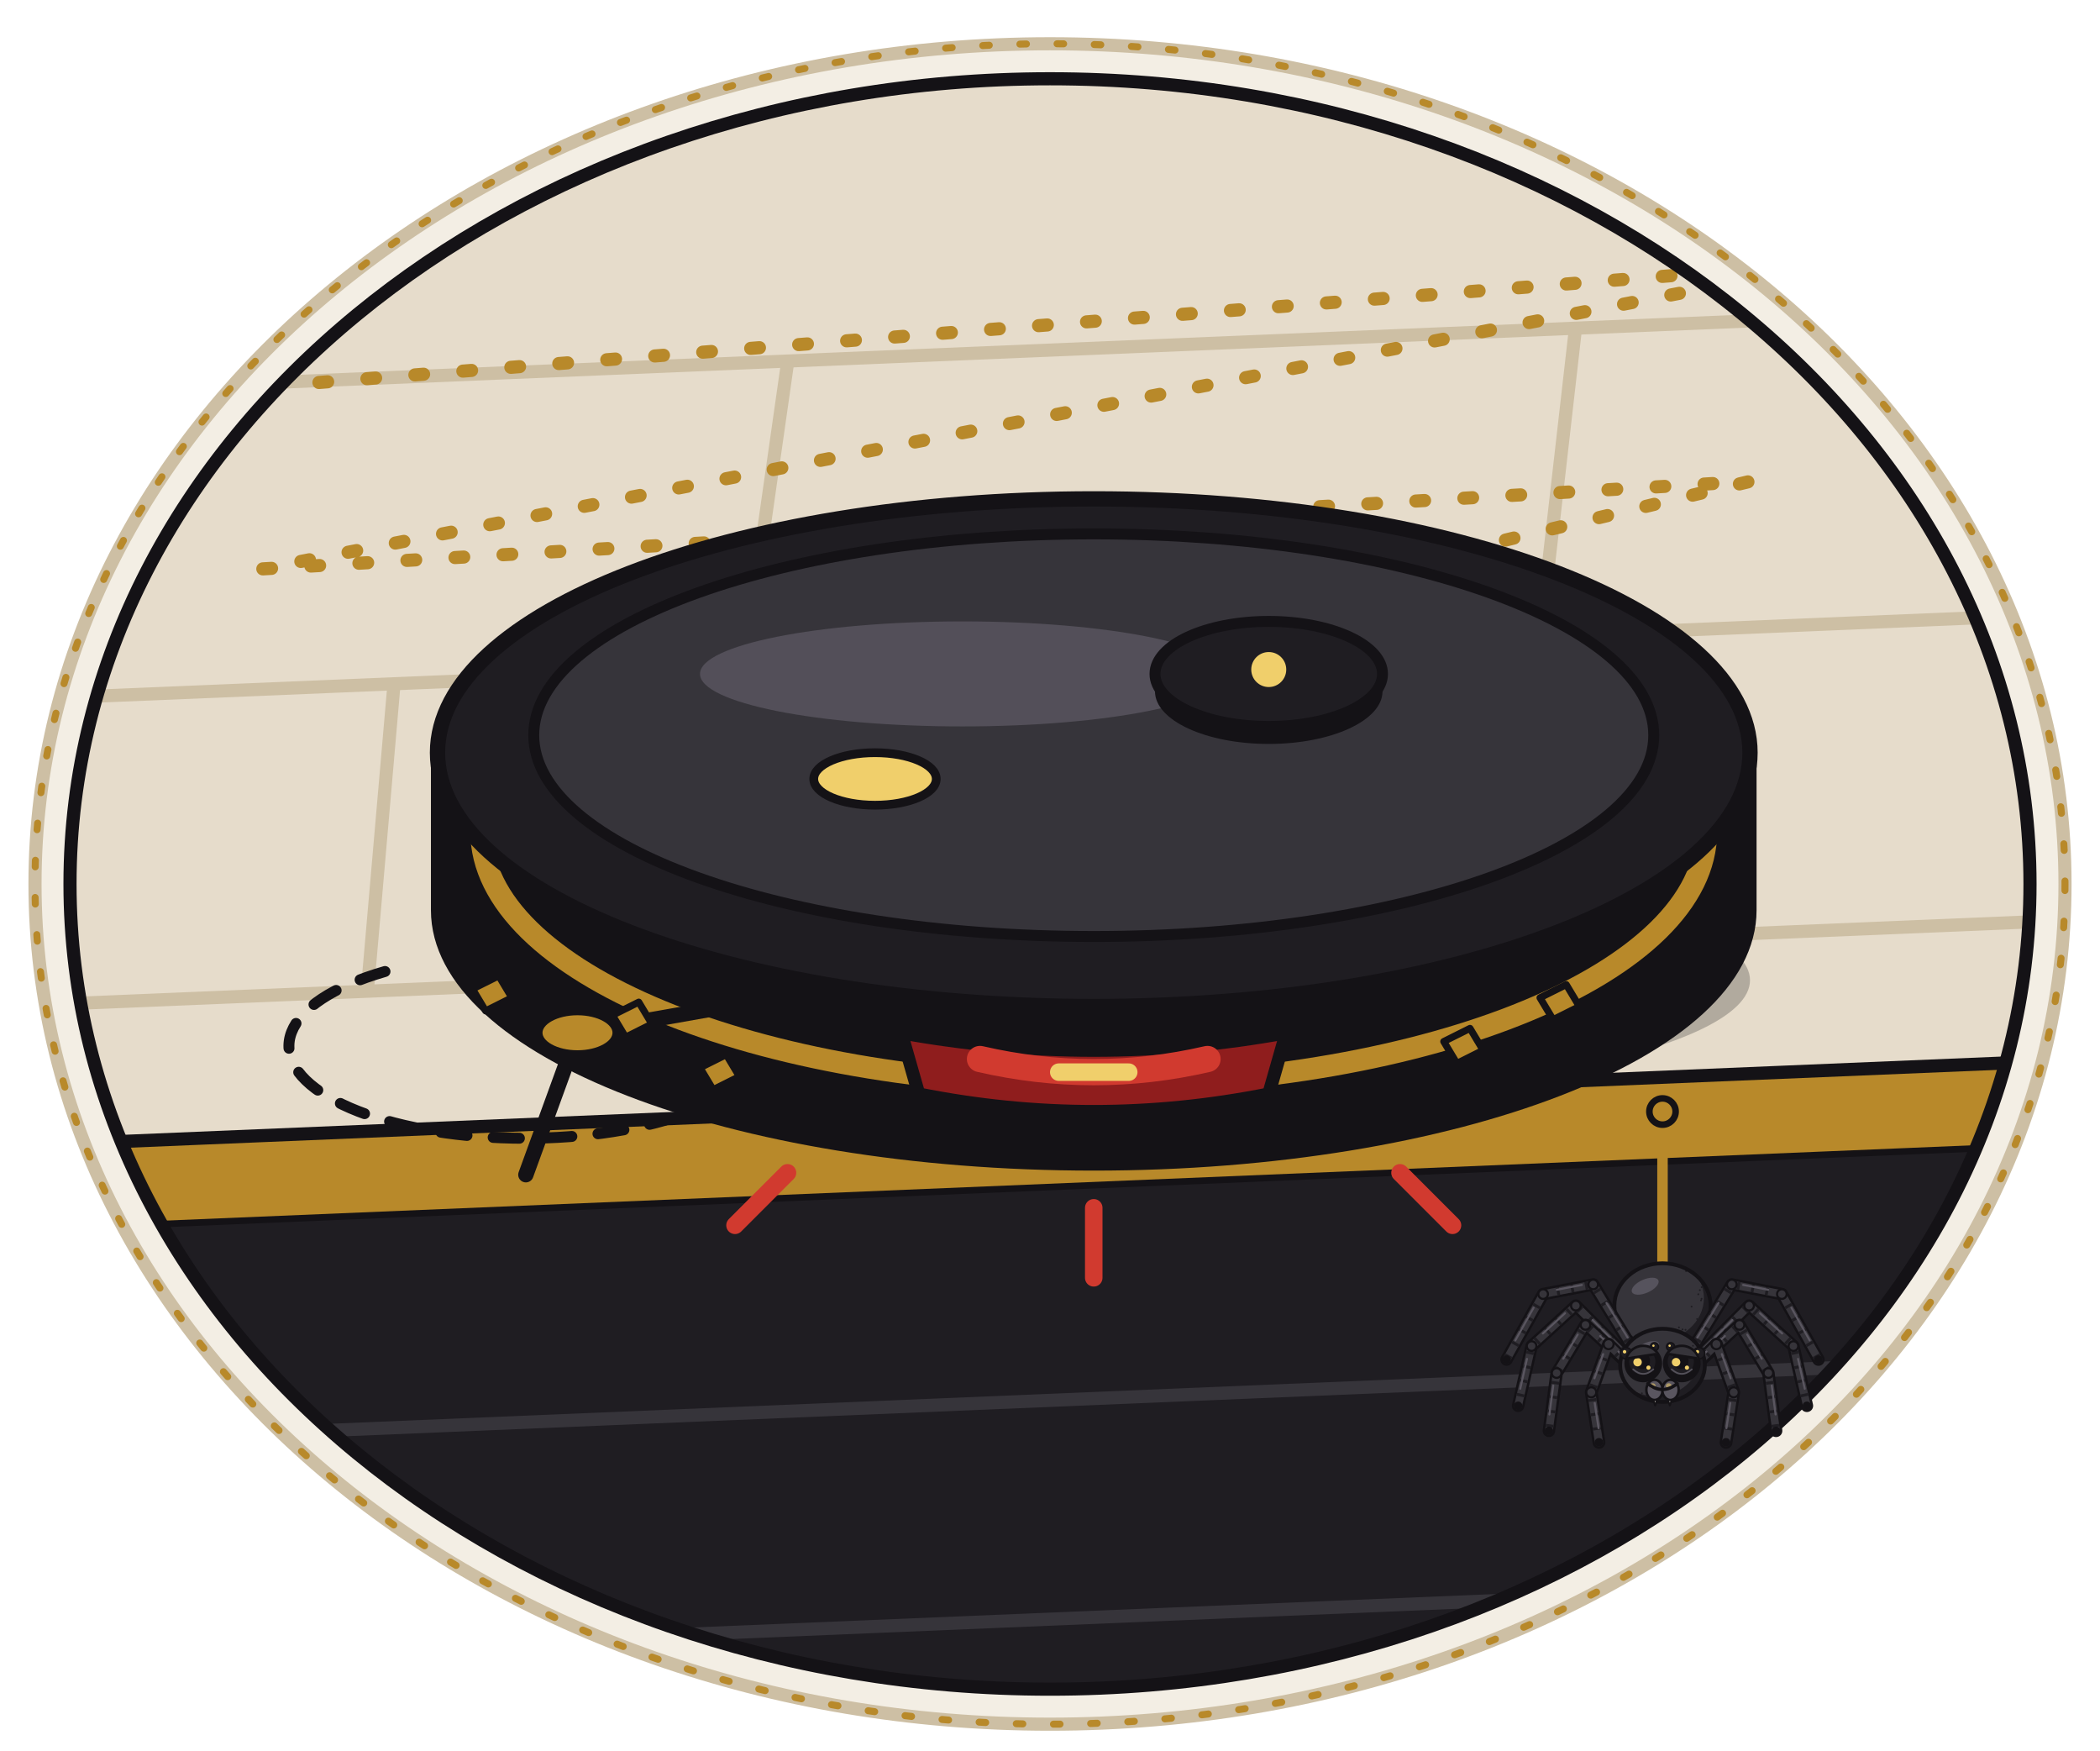
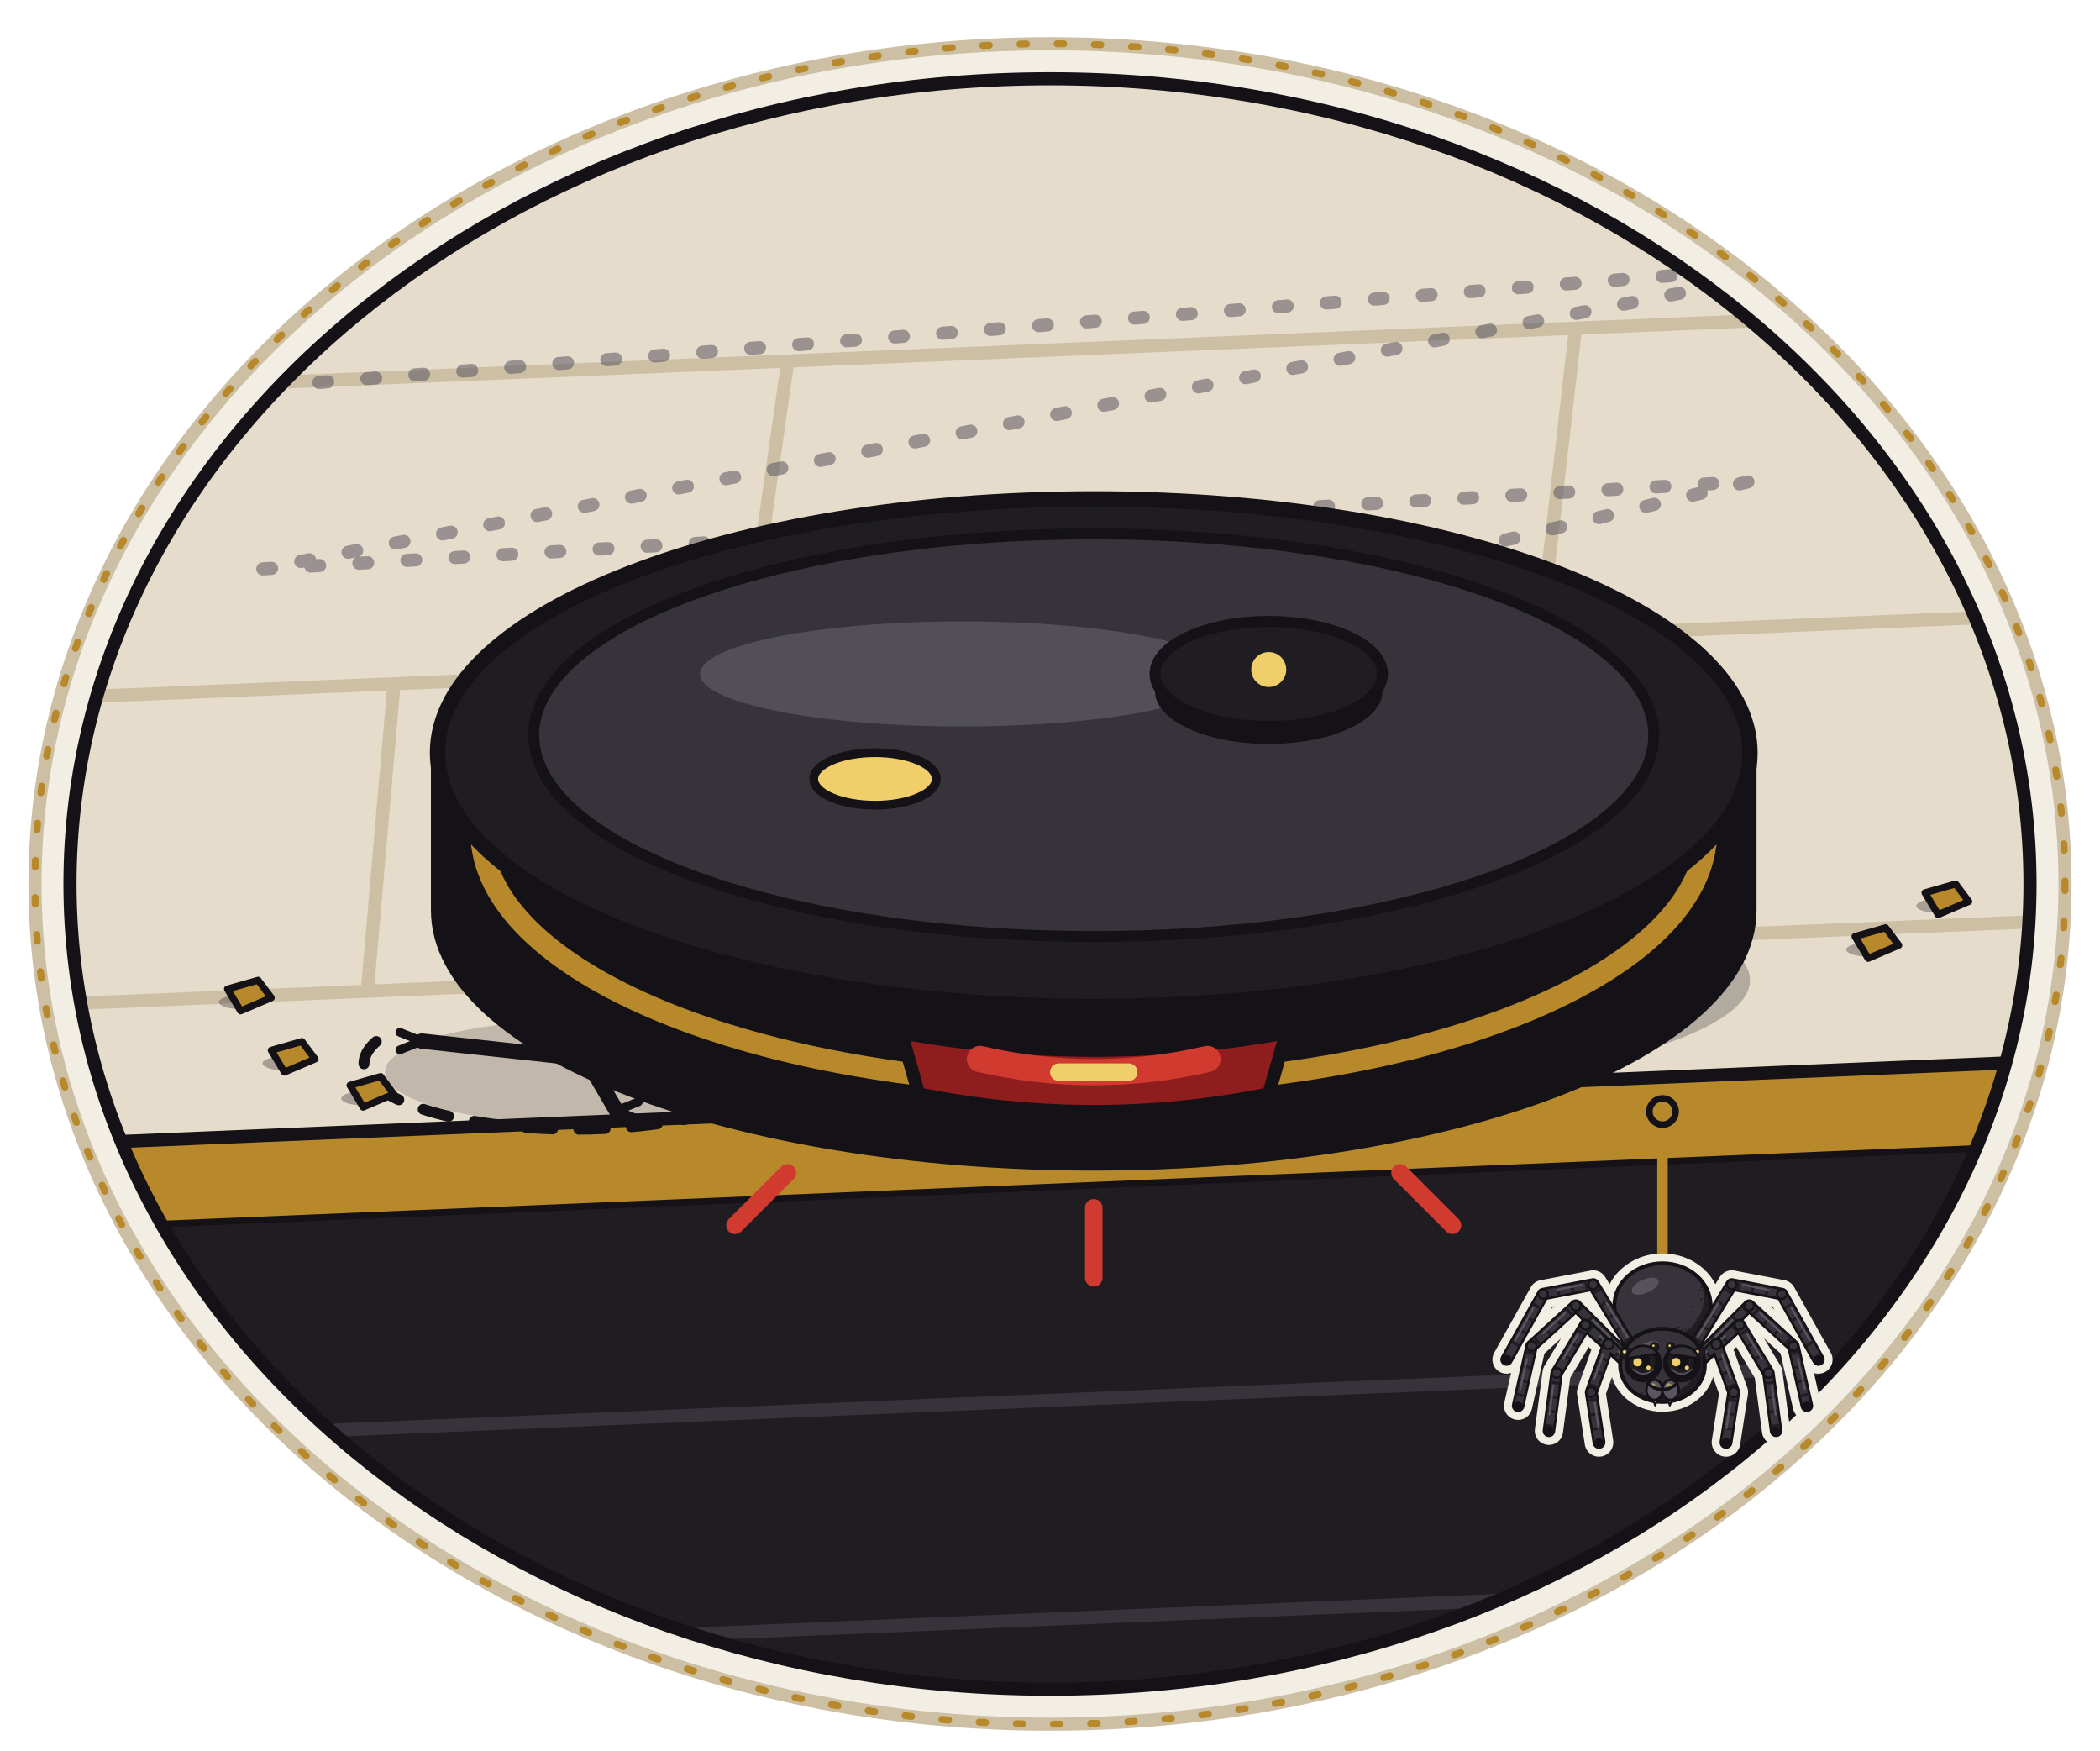
<svg xmlns="http://www.w3.org/2000/svg" viewBox="0 0 480 400" role="img" aria-labelledby="creature-vacuum-title">
  <clipPath id="cr-vac-ov0">
    <ellipse cx="240" cy="202" rx="224" ry="184" fill="#000" />
  </clipPath>
  <ellipse cx="240" cy="202" rx="232" ry="192" fill="#f3eee4" stroke="#cdbfa4" stroke-width="3" />
  <ellipse cx="240" cy="202" rx="224" ry="184" fill="#e6dccb" stroke="#cdbfa4" stroke-width="2.5" />
  <g clip-path="url(#cr-vac-ov0)">
    <path d="M0 0 H480 V262 H0 Z" fill="#e6dccb" />
    <path d="M0 90 L480 70" stroke="#cdbfa4" stroke-width="3" stroke-linecap="round" />
    <path d="M0 160 L480 140" stroke="#cdbfa4" stroke-width="3" stroke-linecap="round" />
    <path d="M0 230 L480 210" stroke="#cdbfa4" stroke-width="3" stroke-linecap="round" />
    <path d="M180 83 L170 153" stroke="#cdbfa4" stroke-width="3" stroke-linecap="round" />
    <path d="M360 76 L352 146" stroke="#cdbfa4" stroke-width="3" stroke-linecap="round" />
    <path d="M90 157 L84 226" stroke="#cdbfa4" stroke-width="3" stroke-linecap="round" />
    <path d="M290 148 L282 218" stroke="#cdbfa4" stroke-width="3" stroke-linecap="round" />
-     <path d="M40 90 L420 60 L60 130 L400 110 L150 170" fill="none" stroke="#b8892a" stroke-width="3" stroke-linecap="round" stroke-linejoin="round" stroke-dasharray="2 9" />
+     <path d="M40 90 L420 60 L60 130 L400 110 L150 170" fill="none" stroke="#5a5660" stroke-width="3" stroke-linecap="round" stroke-linejoin="round" stroke-dasharray="2 9" opacity="0.55" />
    <path d="M0 262 L480 242 L480 262 L0 282 Z" fill="#b8892a" stroke="#141216" stroke-width="3" stroke-linecap="round" stroke-linejoin="round" />
    <path d="M0 282 L480 262 L480 400 L0 400 Z" fill="#1f1d22" />
    <path d="M0 330 L480 310" stroke="#36343a" stroke-width="3" stroke-linecap="round" />
    <path d="M0 380 L480 360" stroke="#36343a" stroke-width="3" stroke-linecap="round" />
  </g>
  <ellipse cx="256" cy="224" rx="144" ry="29" fill="#141216" opacity="0.25" />
+   <ellipse cx="134" cy="245" rx="46" ry="12" fill="#141216" opacity="0.18" />
+   <path d="M86 238 A48 15 0 0 0 164 254" fill="none" stroke="#141216" stroke-width="2.5" stroke-linecap="round" stroke-linejoin="round" stroke-dasharray="6 6" />
+   <path d="M134 242 L96.4 237.9" fill="none" stroke="#141216" stroke-width="3.5" stroke-linecap="round" stroke-linejoin="round" />
+   <path d="M96.4 237.9 l-5 -2 M96.4 237.9 l-5 2" fill="none" stroke="#141216" stroke-width="2" stroke-linecap="round" stroke-linejoin="round" />
+   <path d="M134 242 L164.6 234.3" fill="none" stroke="#141216" stroke-width="3.5" stroke-linecap="round" stroke-linejoin="round" />
+   <path d="M164.6 234.3 l5 -2 M164.6 234.3 l5 2" fill="none" stroke="#141216" stroke-width="2" stroke-linecap="round" stroke-linejoin="round" />
+   <path d="M134 242 L140.9 253.8" fill="none" stroke="#141216" stroke-width="3.5" stroke-linecap="round" stroke-linejoin="round" />
+   <path d="M140.9 253.8 l5 -2 M140.9 253.8 l5 2" fill="none" stroke="#141216" stroke-width="2" stroke-linecap="round" stroke-linejoin="round" />
  <path d="M100 172 V208 A150 58 0 0 0 400 208 V172 Z" fill="#141216" stroke="#141216" stroke-width="3" stroke-linecap="round" stroke-linejoin="round" />
  <path d="M110 190 A140 58 0 0 0 390 190" fill="none" stroke="#b8892a" stroke-width="5" stroke-linecap="round" stroke-linejoin="round" />
  <ellipse cx="250" cy="172" rx="150" ry="58" fill="#1f1d22" stroke="#141216" stroke-width="3.5" />
  <ellipse cx="250" cy="168" rx="128" ry="46" fill="#36343a" stroke="#141216" stroke-width="2.5" />
  <ellipse cx="220" cy="154" rx="60" ry="12" fill="#5a5660" opacity="0.8" />
  <ellipse cx="290" cy="158" rx="26" ry="12" fill="#141216" />
  <ellipse cx="290" cy="154" rx="26" ry="12" fill="#1f1d22" stroke="#141216" stroke-width="2.5" />
  <circle cx="290" cy="153" r="4" fill="#f0cf6b" />
  <ellipse cx="200" cy="178" rx="14" ry="6" fill="#f0cf6b" stroke="#141216" stroke-width="2" />
  <path d="M206 236 Q250 244 294 236 L290 250 Q250 258 210 250 Z" fill="#8f1d1d" stroke="#141216" stroke-width="3" stroke-linecap="round" stroke-linejoin="round" />
  <path d="M224 242 Q250 248 276 242" fill="none" stroke="#d13a2f" stroke-width="6" stroke-linecap="round" stroke-linejoin="round" />
  <path d="M242 245 h16" fill="none" stroke="#f0cf6b" stroke-width="4" stroke-linecap="round" stroke-linejoin="round" />
  <path d="M180 268 l-12 12 M250 276 v16 M320 268 l12 12" fill="none" stroke="#d13a2f" stroke-width="4" stroke-linecap="round" stroke-linejoin="round" />
-   <path d="M132 236 l34 -6" transform="rotate(0 132 236) scale(1 1)" stroke="#141216" stroke-width="3.5" stroke-linecap="round" />
-   <path d="M132 236 l34 -6" transform="rotate(120 132 236) scale(1 1)" stroke="#141216" stroke-width="3.5" stroke-linecap="round" />
-   <path d="M132 236 l34 -6" transform="rotate(240 132 236) scale(1 1)" stroke="#141216" stroke-width="3.5" stroke-linecap="round" />
-   <ellipse cx="132" cy="236" rx="9" ry="5" fill="#b8892a" stroke="#141216" stroke-width="2" />
-   <path d="M88 222 A46 18 0 0 0 152 256" fill="none" stroke="#141216" stroke-width="2.5" stroke-linecap="round" stroke-linejoin="round" stroke-dasharray="6 6" />
-   <path d="M140 232 l6 -3 l3 5 l-6 3 Z" fill="#b8892a" stroke="#141216" stroke-width="1.6" stroke-linecap="round" stroke-linejoin="round" />
-   <path d="M160 244 l6 -3 l3 5 l-6 3 Z" fill="#b8892a" stroke="#141216" stroke-width="1.6" stroke-linecap="round" stroke-linejoin="round" />
-   <path d="M108 226 l6 -3 l3 5 l-6 3 Z" fill="#b8892a" stroke="#141216" stroke-width="1.6" stroke-linecap="round" stroke-linejoin="round" />
-   <path d="M330 238 l6 -3 l3 5 l-6 3 Z" fill="#b8892a" stroke="#141216" stroke-width="1.6" stroke-linecap="round" stroke-linejoin="round" />
-   <path d="M352 228 l6 -3 l3 5 l-6 3 Z" fill="#b8892a" stroke="#141216" stroke-width="1.6" stroke-linecap="round" stroke-linejoin="round" />
+   <ellipse cx="65" cy="243" rx="5" ry="1.6" fill="#141216" opacity="0.3" />
+   <path d="M62 240 l7 -2 l3 4 l-7 3 Z" fill="#b8892a" stroke="#141216" stroke-width="1.6" stroke-linecap="round" stroke-linejoin="round" />
+   <ellipse cx="83" cy="251" rx="5" ry="1.6" fill="#141216" opacity="0.3" />
+   <path d="M80 248 l7 -2 l3 4 l-7 3 Z" fill="#b8892a" stroke="#141216" stroke-width="1.6" stroke-linecap="round" stroke-linejoin="round" />
+   <ellipse cx="55" cy="229" rx="5" ry="1.6" fill="#141216" opacity="0.3" />
+   <path d="M52 226 l7 -2 l3 4 l-7 3 Z" fill="#b8892a" stroke="#141216" stroke-width="1.6" stroke-linecap="round" stroke-linejoin="round" />
+   <ellipse cx="427" cy="217" rx="5" ry="1.6" fill="#141216" opacity="0.3" />
+   <path d="M424 214 l7 -2 l3 4 l-7 3 Z" fill="#b8892a" stroke="#141216" stroke-width="1.6" stroke-linecap="round" stroke-linejoin="round" />
+   <ellipse cx="443" cy="207" rx="5" ry="1.6" fill="#141216" opacity="0.3" />
+   <path d="M440 204 l7 -2 l3 4 l-7 3 Z" fill="#b8892a" stroke="#141216" stroke-width="1.6" stroke-linecap="round" stroke-linejoin="round" />
  <ellipse cx="240" cy="202" rx="224" ry="184" fill="none" stroke="#141216" stroke-width="3" />
  <ellipse cx="240" cy="202" rx="232" ry="192" fill="none" stroke="#b8892a" stroke-width="1.6" stroke-dasharray="1.5 7" stroke-linecap="round" />
  <path d="M380 254 V290.7" fill="none" stroke="#b8892a" stroke-width="2.4" stroke-linecap="round" stroke-linejoin="round" />
  <circle cx="380" cy="254" r="3" fill="#b8892a" stroke="#141216" stroke-width="1.5" />
  <g transform="translate(380 312) rotate(0) scale(0.22 0.22)">
+     <g opacity="1">
+       <path d="M24 10 L56 -22 L74 28 L66 80" fill="none" stroke="#f3eee4" stroke-width="29.764" stroke-linecap="round" stroke-linejoin="round" />
+       <circle cx="56" cy="-22" r="14.5" fill="#f3eee4" />
+       <circle cx="74" cy="28" r="14.5" fill="#f3eee4" />
+       <circle cx="66" cy="80" r="12.7" fill="#f3eee4" />
+       <path d="M30 4 L80 -42 L110 8 L118 68" fill="none" stroke="#f3eee4" stroke-width="29.364" stroke-linecap="round" stroke-linejoin="round" />
+       <circle cx="80" cy="-42" r="14.2" fill="#f3eee4" />
+       <circle cx="110" cy="8" r="14.2" fill="#f3eee4" />
+       <circle cx="118" cy="68" r="12.5" fill="#f3eee4" />
+       <path d="M32 -4 L90 -62 L136 -20 L150 42" fill="none" stroke="#f3eee4" stroke-width="29.364" stroke-linecap="round" stroke-linejoin="round" />
+       <circle cx="90" cy="-62" r="14.2" fill="#f3eee4" />
+       <circle cx="136" cy="-20" r="14.2" fill="#f3eee4" />
+       <circle cx="150" cy="42" r="12.5" fill="#f3eee4" />
+       <path d="M28 -12 L72 -84 L124 -74 L162 -6" fill="none" stroke="#f3eee4" stroke-width="29.364" stroke-linecap="round" stroke-linejoin="round" />
+       <circle cx="72" cy="-84" r="14.2" fill="#f3eee4" />
+       <circle cx="124" cy="-74" r="14.2" fill="#f3eee4" />
+       <circle cx="162" cy="-6" r="12.5" fill="#f3eee4" />
+       <path d="M-24 10 L-56 -22 L-74 28 L-66 80" fill="none" stroke="#f3eee4" stroke-width="29.764" stroke-linecap="round" stroke-linejoin="round" />
+       <circle cx="-56" cy="-22" r="14.5" fill="#f3eee4" />
+       <circle cx="-74" cy="28" r="14.5" fill="#f3eee4" />
+       <circle cx="-66" cy="80" r="12.7" fill="#f3eee4" />
+       <path d="M-30 4 L-80 -42 L-110 8 L-118 68" fill="none" stroke="#f3eee4" stroke-width="29.364" stroke-linecap="round" stroke-linejoin="round" />
+       <circle cx="-80" cy="-42" r="14.2" fill="#f3eee4" />
+       <circle cx="-110" cy="8" r="14.2" fill="#f3eee4" />
+       <circle cx="-118" cy="68" r="12.5" fill="#f3eee4" />
+       <path d="M-32 -4 L-90 -62 L-136 -20 L-150 42" fill="none" stroke="#f3eee4" stroke-width="29.364" stroke-linecap="round" stroke-linejoin="round" />
+       <circle cx="-90" cy="-62" r="14.2" fill="#f3eee4" />
+       <circle cx="-136" cy="-20" r="14.2" fill="#f3eee4" />
+       <circle cx="-150" cy="42" r="12.5" fill="#f3eee4" />
+       <path d="M-28 -12 L-72 -84 L-124 -74 L-162 -6" fill="none" stroke="#f3eee4" stroke-width="29.364" stroke-linecap="round" stroke-linejoin="round" />
+       <circle cx="-72" cy="-84" r="14.2" fill="#f3eee4" />
+       <circle cx="-124" cy="-74" r="14.2" fill="#f3eee4" />
+       <circle cx="-162" cy="-6" r="12.5" fill="#f3eee4" />
+       <g transform="rotate(0 0 -62)">
+         <ellipse cx="0" cy="-62" rx="60.2" ry="54.2" fill="#f3eee4" />
+       </g>
+       <g transform="rotate(0 0 0)">
+         <ellipse cx="0" cy="0" rx="54.2" ry="48.2" fill="#f3eee4" />
+       </g>
+     </g>
    <g transform="rotate(0 0 -62)">
      <clipPath id="cr-vac-c1">
        <ellipse cx="0" cy="-62" rx="50" ry="44" fill="#000" />
      </clipPath>
      <ellipse cx="0" cy="-62" rx="50" ry="44" fill="#1f1d22" />
      <g clip-path="url(#cr-vac-c1)">
        <ellipse cx="-8" cy="-69.9" rx="51" ry="44.9" fill="#36343a" />
        <path d="M23.9 -36.9h0M36 -48.1h0M24.5 -97.9h0M5 -29.3h0M-25.9 -30.8h0M30.2 -61h0M40 -67.5h0M40.6 -69.2h0M37.2 -73.8h0M19.5 -35.4h0M-27.3 -31.3h0M-28.1 -30.4h0M-18.5 -33.8h0M17.1 -39.4h0M40.7 -81.2h0M20.8 -37.3h0M38.8 -78.1h0" stroke="#1f1d22" stroke-width="1.9" stroke-linecap="round" />
        <ellipse cx="-18" cy="-82.2" rx="15" ry="7" fill="#5a5660" transform="rotate(-24 -18 -82.2)" opacity="0.9" />
      </g>
      <ellipse cx="0" cy="-62" rx="50" ry="44" fill="none" stroke="#141216" stroke-width="4" />
    </g>
    <g>
      <path d="M28 -12 L72 -84 L124 -74 L162 -6" fill="none" stroke="#141216" stroke-width="13" stroke-linecap="round" stroke-linejoin="round" />
      <path d="M28 -12 L72 -84 L124 -74 L162 -6" fill="none" stroke="#36343a" stroke-width="8" stroke-linecap="round" stroke-linejoin="round" />
      <path d="M28 -12 L72 -84 L124 -74 L162 -6" fill="none" stroke="#1f1d22" stroke-width="8" stroke-dasharray="3 12" stroke-linejoin="round" />
      <path d="M36.2 -28.8 L58.2 -64.8M83.8 -83.5 L109.8 -78.5M133.9 -59.9 L152.9 -25.9" stroke="#5a5660" stroke-width="2.1" stroke-linecap="round" fill="none" />
      <circle cx="72" cy="-84" r="5" fill="#36343a" stroke="#141216" stroke-width="2.2" />
      <circle cx="124" cy="-74" r="5" fill="#36343a" stroke="#141216" stroke-width="2.2" />
      <circle cx="162" cy="-6" r="4.4" fill="#141216" />
    </g>
    <g>
      <path d="M-28 -12 L-72 -84 L-124 -74 L-162 -6" fill="none" stroke="#141216" stroke-width="13" stroke-linecap="round" stroke-linejoin="round" />
      <path d="M-28 -12 L-72 -84 L-124 -74 L-162 -6" fill="none" stroke="#36343a" stroke-width="8" stroke-linecap="round" stroke-linejoin="round" />
      <path d="M-28 -12 L-72 -84 L-124 -74 L-162 -6" fill="none" stroke="#1f1d22" stroke-width="8" stroke-dasharray="3 12" stroke-linejoin="round" />
      <path d="M-36.2 -28.8 L-58.2 -64.8M-83.8 -83.5 L-109.8 -78.5M-133.9 -59.9 L-152.9 -25.9" stroke="#5a5660" stroke-width="2.1" stroke-linecap="round" fill="none" />
      <circle cx="-72" cy="-84" r="5" fill="#36343a" stroke="#141216" stroke-width="2.2" />
      <circle cx="-124" cy="-74" r="5" fill="#36343a" stroke="#141216" stroke-width="2.2" />
      <circle cx="-162" cy="-6" r="4.4" fill="#141216" />
    </g>
    <g>
      <path d="M32 -4 L90 -62 L136 -20 L150 42" fill="none" stroke="#141216" stroke-width="13" stroke-linecap="round" stroke-linejoin="round" />
      <path d="M32 -4 L90 -62 L136 -20 L150 42" fill="none" stroke="#36343a" stroke-width="8" stroke-linecap="round" stroke-linejoin="round" />
      <path d="M32 -4 L90 -62 L136 -20 L150 42" fill="none" stroke="#1f1d22" stroke-width="8" stroke-dasharray="3 12" stroke-linejoin="round" />
      <path d="M43.5 -18 L72.5 -47M101.3 -54.1 L124.3 -33.1M140.8 -6.7 L147.8 24.3" stroke="#5a5660" stroke-width="2.1" stroke-linecap="round" fill="none" />
      <circle cx="90" cy="-62" r="5" fill="#36343a" stroke="#141216" stroke-width="2.2" />
      <circle cx="136" cy="-20" r="5" fill="#36343a" stroke="#141216" stroke-width="2.2" />
      <circle cx="150" cy="42" r="4.4" fill="#141216" />
    </g>
    <g>
      <path d="M-32 -4 L-90 -62 L-136 -20 L-150 42" fill="none" stroke="#141216" stroke-width="13" stroke-linecap="round" stroke-linejoin="round" />
      <path d="M-32 -4 L-90 -62 L-136 -20 L-150 42" fill="none" stroke="#36343a" stroke-width="8" stroke-linecap="round" stroke-linejoin="round" />
      <path d="M-32 -4 L-90 -62 L-136 -20 L-150 42" fill="none" stroke="#1f1d22" stroke-width="8" stroke-dasharray="3 12" stroke-linejoin="round" />
      <path d="M-43.5 -18 L-72.5 -47M-101.3 -54.1 L-124.3 -33.1M-140.8 -6.7 L-147.8 24.3" stroke="#5a5660" stroke-width="2.1" stroke-linecap="round" fill="none" />
      <circle cx="-90" cy="-62" r="5" fill="#36343a" stroke="#141216" stroke-width="2.2" />
      <circle cx="-136" cy="-20" r="5" fill="#36343a" stroke="#141216" stroke-width="2.2" />
      <circle cx="-150" cy="42" r="4.4" fill="#141216" />
    </g>
    <g>
      <path d="M30 4 L80 -42 L110 8 L118 68" fill="none" stroke="#141216" stroke-width="13" stroke-linecap="round" stroke-linejoin="round" />
      <path d="M30 4 L80 -42 L110 8 L118 68" fill="none" stroke="#36343a" stroke-width="8" stroke-linecap="round" stroke-linejoin="round" />
      <path d="M30 4 L80 -42 L110 8 L118 68" fill="none" stroke="#1f1d22" stroke-width="8" stroke-dasharray="3 12" stroke-linejoin="round" />
      <path d="M39.8 -7.4 L64.8 -30.4M88.1 -31.9 L103.1 -6.9M113.5 21 L117.5 51" stroke="#5a5660" stroke-width="2.1" stroke-linecap="round" fill="none" />
      <circle cx="80" cy="-42" r="5" fill="#36343a" stroke="#141216" stroke-width="2.2" />
      <circle cx="110" cy="8" r="5" fill="#36343a" stroke="#141216" stroke-width="2.2" />
      <circle cx="118" cy="68" r="4.4" fill="#141216" />
    </g>
    <g>
      <path d="M-30 4 L-80 -42 L-110 8 L-118 68" fill="none" stroke="#141216" stroke-width="13" stroke-linecap="round" stroke-linejoin="round" />
      <path d="M-30 4 L-80 -42 L-110 8 L-118 68" fill="none" stroke="#36343a" stroke-width="8" stroke-linecap="round" stroke-linejoin="round" />
      <path d="M-30 4 L-80 -42 L-110 8 L-118 68" fill="none" stroke="#1f1d22" stroke-width="8" stroke-dasharray="3 12" stroke-linejoin="round" />
      <path d="M-39.8 -7.4 L-64.8 -30.4M-88.1 -31.9 L-103.1 -6.9M-113.5 21 L-117.5 51" stroke="#5a5660" stroke-width="2.1" stroke-linecap="round" fill="none" />
      <circle cx="-80" cy="-42" r="5" fill="#36343a" stroke="#141216" stroke-width="2.2" />
      <circle cx="-110" cy="8" r="5" fill="#36343a" stroke="#141216" stroke-width="2.2" />
      <circle cx="-118" cy="68" r="4.4" fill="#141216" />
    </g>
    <g>
      <path d="M24 10 L56 -22 L74 28 L66 80" fill="none" stroke="#141216" stroke-width="13.4" stroke-linecap="round" stroke-linejoin="round" />
      <path d="M24 10 L56 -22 L74 28 L66 80" fill="none" stroke="#36343a" stroke-width="8.4" stroke-linecap="round" stroke-linejoin="round" />
      <path d="M24 10 L56 -22 L74 28 L66 80" fill="none" stroke="#1f1d22" stroke-width="8.4" stroke-dasharray="3 12" stroke-linejoin="round" />
      <path d="M29.7 1.7 L45.7 -14.3M61.7 -11.6 L70.7 13.4M70.4 39.2 L66.4 65.2" stroke="#5a5660" stroke-width="2.2" stroke-linecap="round" fill="none" />
      <circle cx="56" cy="-22" r="5.2" fill="#36343a" stroke="#141216" stroke-width="2.2" />
      <circle cx="74" cy="28" r="5.2" fill="#36343a" stroke="#141216" stroke-width="2.2" />
      <circle cx="66" cy="80" r="4.5" fill="#141216" />
    </g>
    <g>
      <path d="M-24 10 L-56 -22 L-74 28 L-66 80" fill="none" stroke="#141216" stroke-width="13.4" stroke-linecap="round" stroke-linejoin="round" />
      <path d="M-24 10 L-56 -22 L-74 28 L-66 80" fill="none" stroke="#36343a" stroke-width="8.4" stroke-linecap="round" stroke-linejoin="round" />
      <path d="M-24 10 L-56 -22 L-74 28 L-66 80" fill="none" stroke="#1f1d22" stroke-width="8.4" stroke-dasharray="3 12" stroke-linejoin="round" />
      <path d="M-29.7 1.7 L-45.7 -14.3M-61.7 -11.6 L-70.7 13.4M-70.4 39.2 L-66.4 65.2" stroke="#5a5660" stroke-width="2.2" stroke-linecap="round" fill="none" />
      <circle cx="-56" cy="-22" r="5.2" fill="#36343a" stroke="#141216" stroke-width="2.2" />
      <circle cx="-74" cy="28" r="5.2" fill="#36343a" stroke="#141216" stroke-width="2.2" />
      <circle cx="-66" cy="80" r="4.5" fill="#141216" />
    </g>
    <g transform="rotate(0 0 0)">
      <clipPath id="cr-vac-c2">
        <ellipse cx="0" cy="0" rx="44" ry="38" fill="#000" />
      </clipPath>
      <ellipse cx="0" cy="0" rx="44" ry="38" fill="#1f1d22" />
      <g clip-path="url(#cr-vac-c2)">
        <ellipse cx="-7" cy="-6.8" rx="44.9" ry="38.8" fill="#36343a" />
        <path d="M32 7.8h0M2.7 25.7h0M-21.4 29h0M-6.7 29.6h0M28.8 14.4h0M35.4 -15.9h0M8.3 23.8h0M32.3 3.1h0M32.7 9.9h0M31.8 7.7h0M31.7 -24.5h0M31.7 -20.3h0" stroke="#1f1d22" stroke-width="1.8" stroke-linecap="round" />
        <ellipse cx="-15.8" cy="-17.5" rx="13.2" ry="6.1" fill="#5a5660" transform="rotate(-24 -15.8 -17.5)" opacity="0.9" />
      </g>
      <ellipse cx="0" cy="0" rx="44" ry="38" fill="none" stroke="#141216" stroke-width="4" />
    </g>
    <path d="M-10.6 33.2 l3 8.5 l2.6 -7.6 Z" fill="#f3eee4" stroke="#141216" stroke-width="2" stroke-linecap="round" stroke-linejoin="round" />
    <path d="M10.6 33.2 l-3 8.5 l-2.5 -7.6 Z" fill="#f3eee4" stroke="#141216" stroke-width="2" stroke-linecap="round" stroke-linejoin="round" />
    <ellipse cx="-8.3" cy="25.5" rx="8.5" ry="10.5" fill="#5a5660" stroke="#141216" stroke-width="2.6" />
    <ellipse cx="8.3" cy="25.5" rx="8.5" ry="10.5" fill="#5a5660" stroke="#141216" stroke-width="2.6" />
    <ellipse cx="-10.2" cy="21.3" rx="3" ry="2.7" fill="#f0cf6b" opacity="0.55" />
    <ellipse cx="6.5" cy="21.3" rx="3" ry="2.7" fill="#f0cf6b" opacity="0.55" />
    <circle cx="-8.4" cy="-19.3" r="5" fill="#141216" />
    <circle cx="-8.4" cy="-19.3" r="3.4" fill="#1f1d22" />
    <circle cx="-9.4" cy="-20.4" r="1.2" fill="#f0cf6b" />
    <circle cx="8.4" cy="-19.3" r="5" fill="#141216" />
    <circle cx="8.4" cy="-19.3" r="3.4" fill="#1f1d22" />
    <circle cx="7.4" cy="-20.4" r="1.2" fill="#f0cf6b" />
    <circle cx="-37.8" cy="-12.5" r="6.7" fill="#141216" />
    <circle cx="-37.8" cy="-12.5" r="5.1" fill="#1f1d22" />
    <circle cx="-39.4" cy="-14.1" r="1.8" fill="#f0cf6b" />
    <circle cx="37.9" cy="-12.5" r="6.7" fill="#141216" />
    <circle cx="37.9" cy="-12.5" r="5.1" fill="#1f1d22" />
    <circle cx="36.3" cy="-14.1" r="1.8" fill="#f0cf6b" />
    <circle cx="-20" cy="-2" r="19.6" fill="#141216" />
    <clipPath id="cr-vac-e3">
      <circle cx="-20" cy="-2" r="17" fill="#000" />
    </clipPath>
    <g clip-path="url(#cr-vac-e3)">
      <circle cx="-20" cy="-2" r="17" fill="#141216" />
      <circle cx="-21" cy="-3.9" r="13.6" fill="#1f1d22" />
      <circle cx="-21.4" cy="-4.7" r="8.5" fill="#141216" />
      <path d="M-30.5 4.1 Q-20 13.6 -9.5 4.1" fill="none" stroke="#5a5660" stroke-width="1.7" stroke-linecap="round" stroke-linejoin="round" opacity="0.9" />
      <circle cx="-25.9" cy="-3.3" r="4.4" fill="#f0cf6b" />
      <circle cx="-14.6" cy="2.4" r="2.2" fill="#f0cf6b" />
      <path d="M-1.3 -22.4 L-1.3 -12.5 L-38.7 -6.8 L-38.7 -22.4 Z" fill="#36343a" />
      <path d="M-1.3 -12.5 L-38.7 -6.8" fill="none" stroke="#141216" stroke-width="2.72" stroke-linecap="round" stroke-linejoin="round" />
    </g>
    <circle cx="20" cy="-2" r="19.6" fill="#141216" />
    <clipPath id="cr-vac-e4">
      <circle cx="20" cy="-2" r="17" fill="#000" />
    </clipPath>
    <g clip-path="url(#cr-vac-e4)">
      <circle cx="20" cy="-2" r="17" fill="#141216" />
      <circle cx="19" cy="-3.9" r="13.6" fill="#1f1d22" />
      <circle cx="18.6" cy="-4.7" r="8.5" fill="#141216" />
      <path d="M9.5 4.1 Q20 13.6 30.5 4.1" fill="none" stroke="#5a5660" stroke-width="1.7" stroke-linecap="round" stroke-linejoin="round" opacity="0.9" />
      <circle cx="14.1" cy="-3.3" r="4.4" fill="#f0cf6b" />
      <circle cx="25.4" cy="2.4" r="2.2" fill="#f0cf6b" />
      <path d="M1.3 -22.4 L1.3 -12.5 L38.7 -6.8 L38.7 -22.4 Z" fill="#36343a" />
      <path d="M1.3 -12.5 L38.7 -6.8" fill="none" stroke="#141216" stroke-width="2.72" stroke-linecap="round" stroke-linejoin="round" />
    </g>
    <path d="M-15.3 19 Q0 31.2 15.3 19" fill="none" stroke="#141216" stroke-width="3.4" stroke-linecap="round" stroke-linejoin="round" />
  </g>
</svg>
